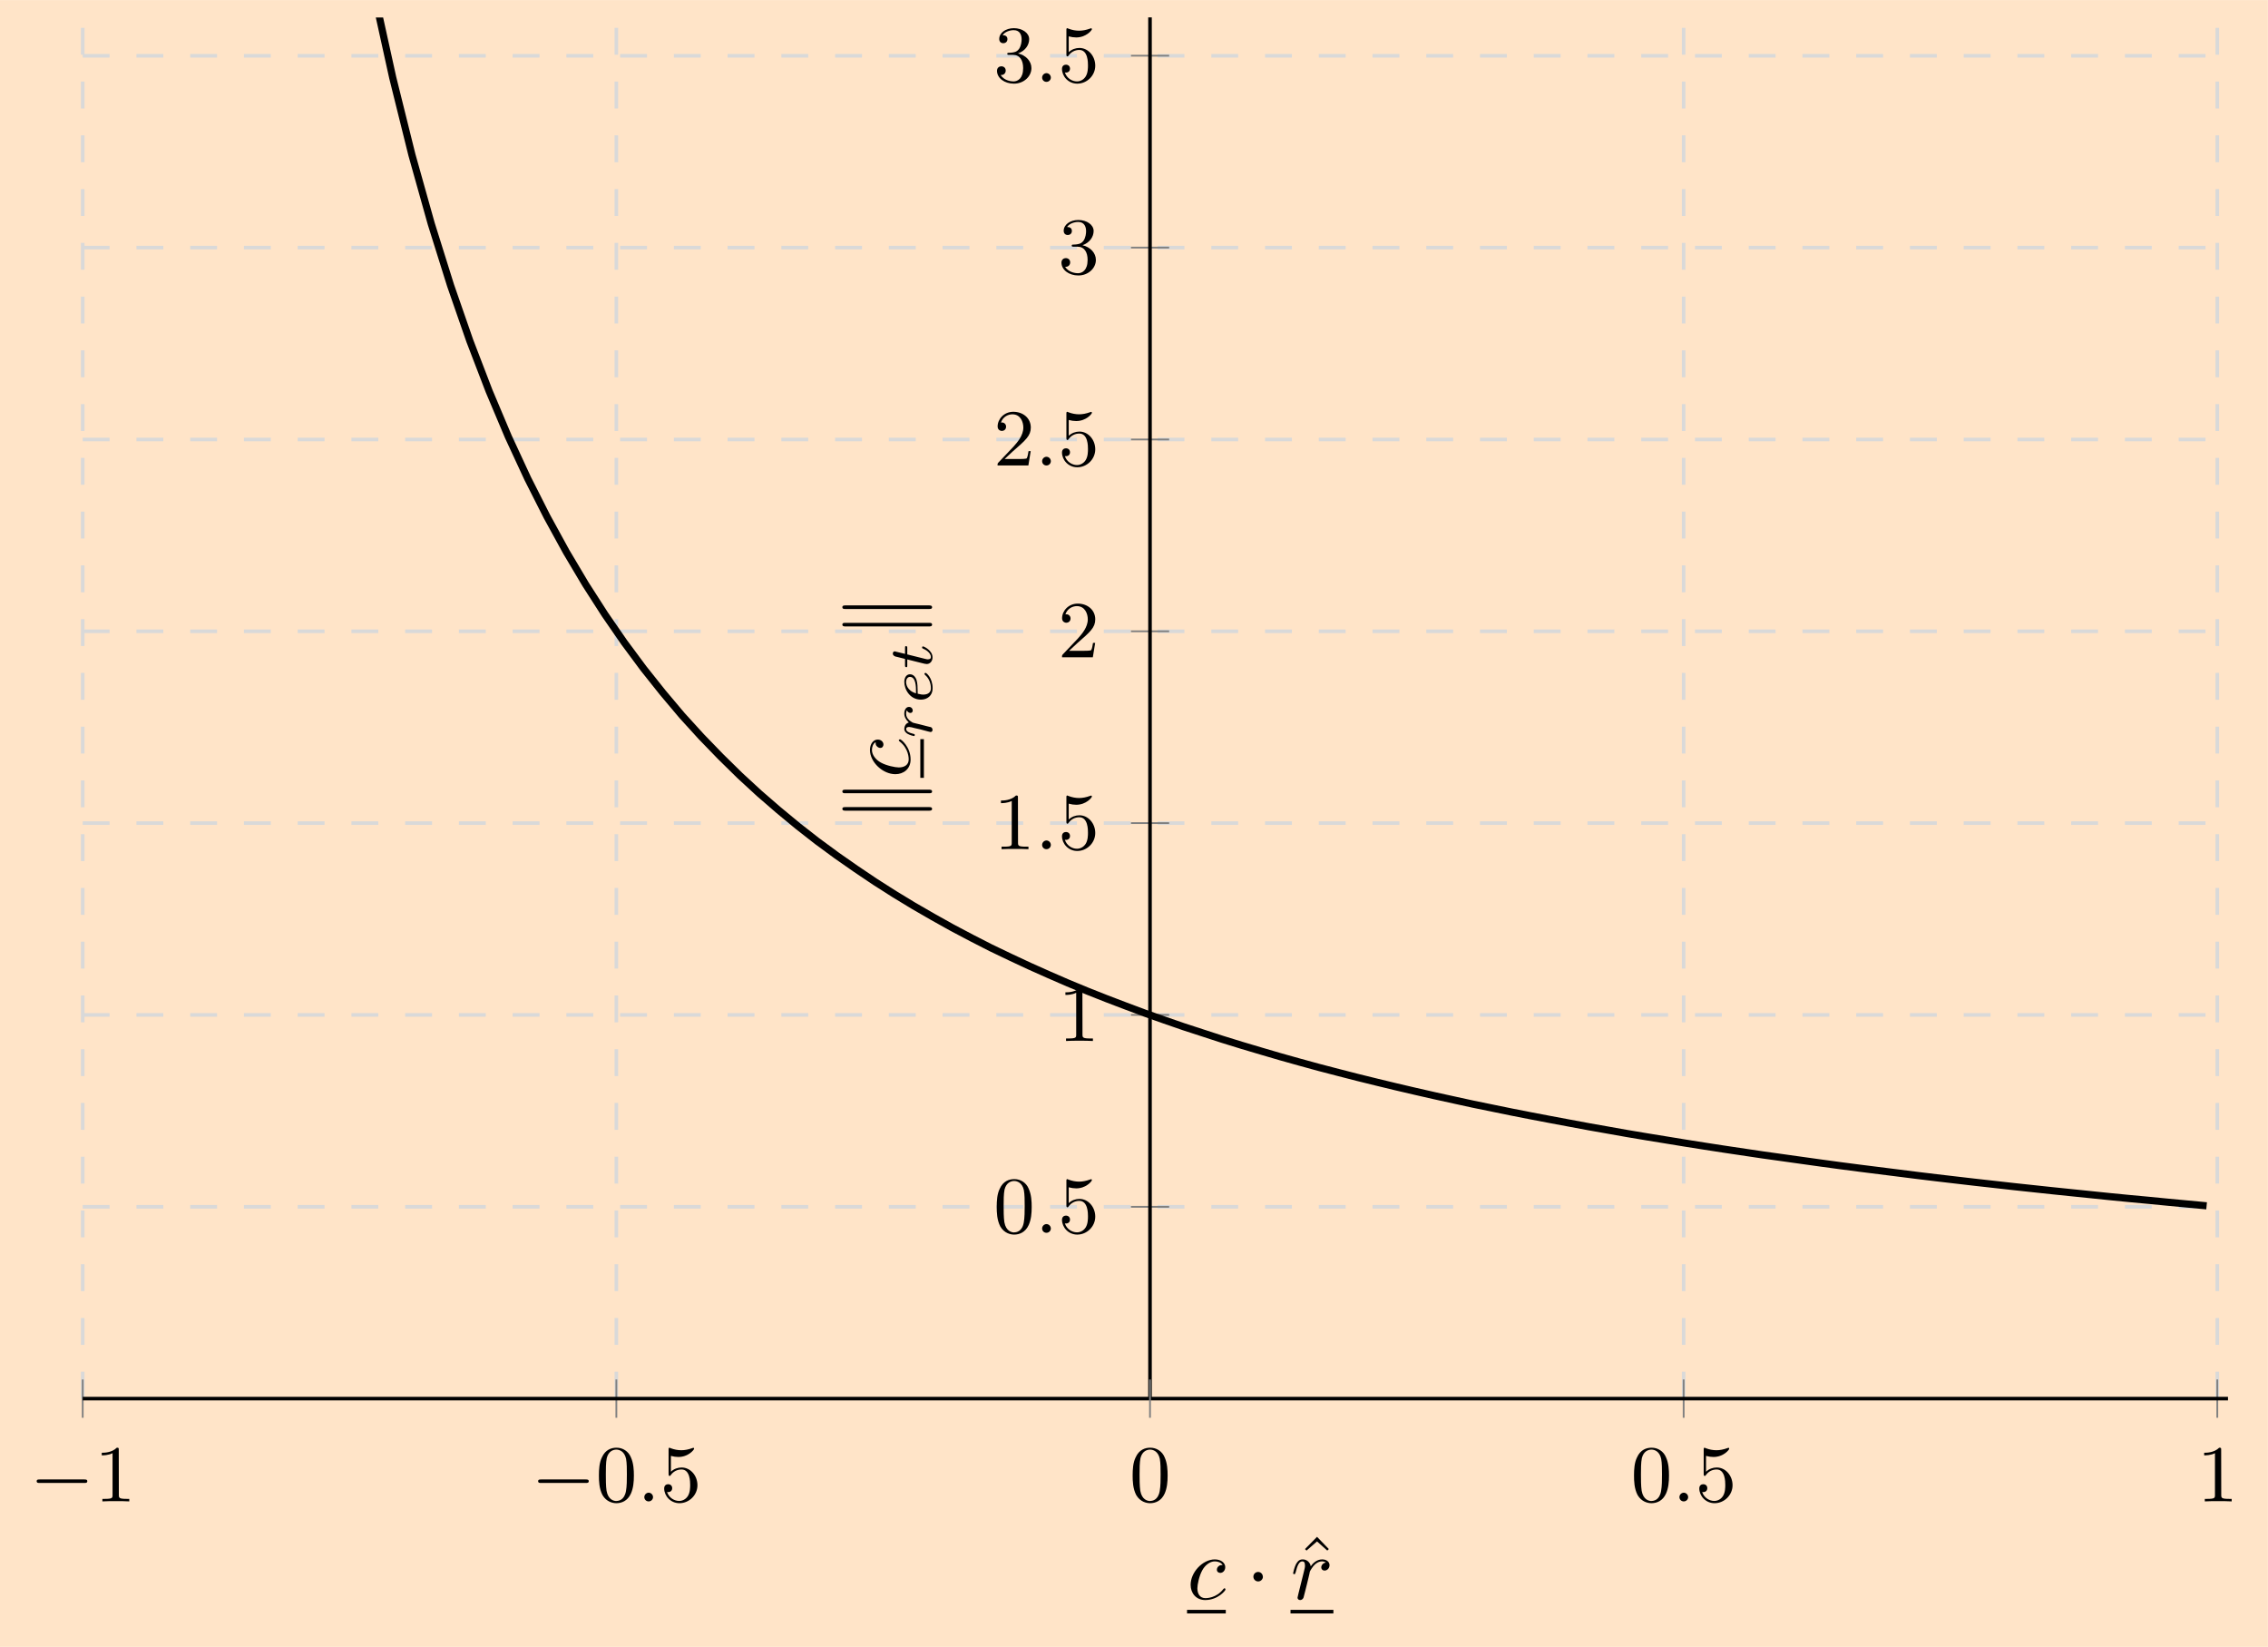
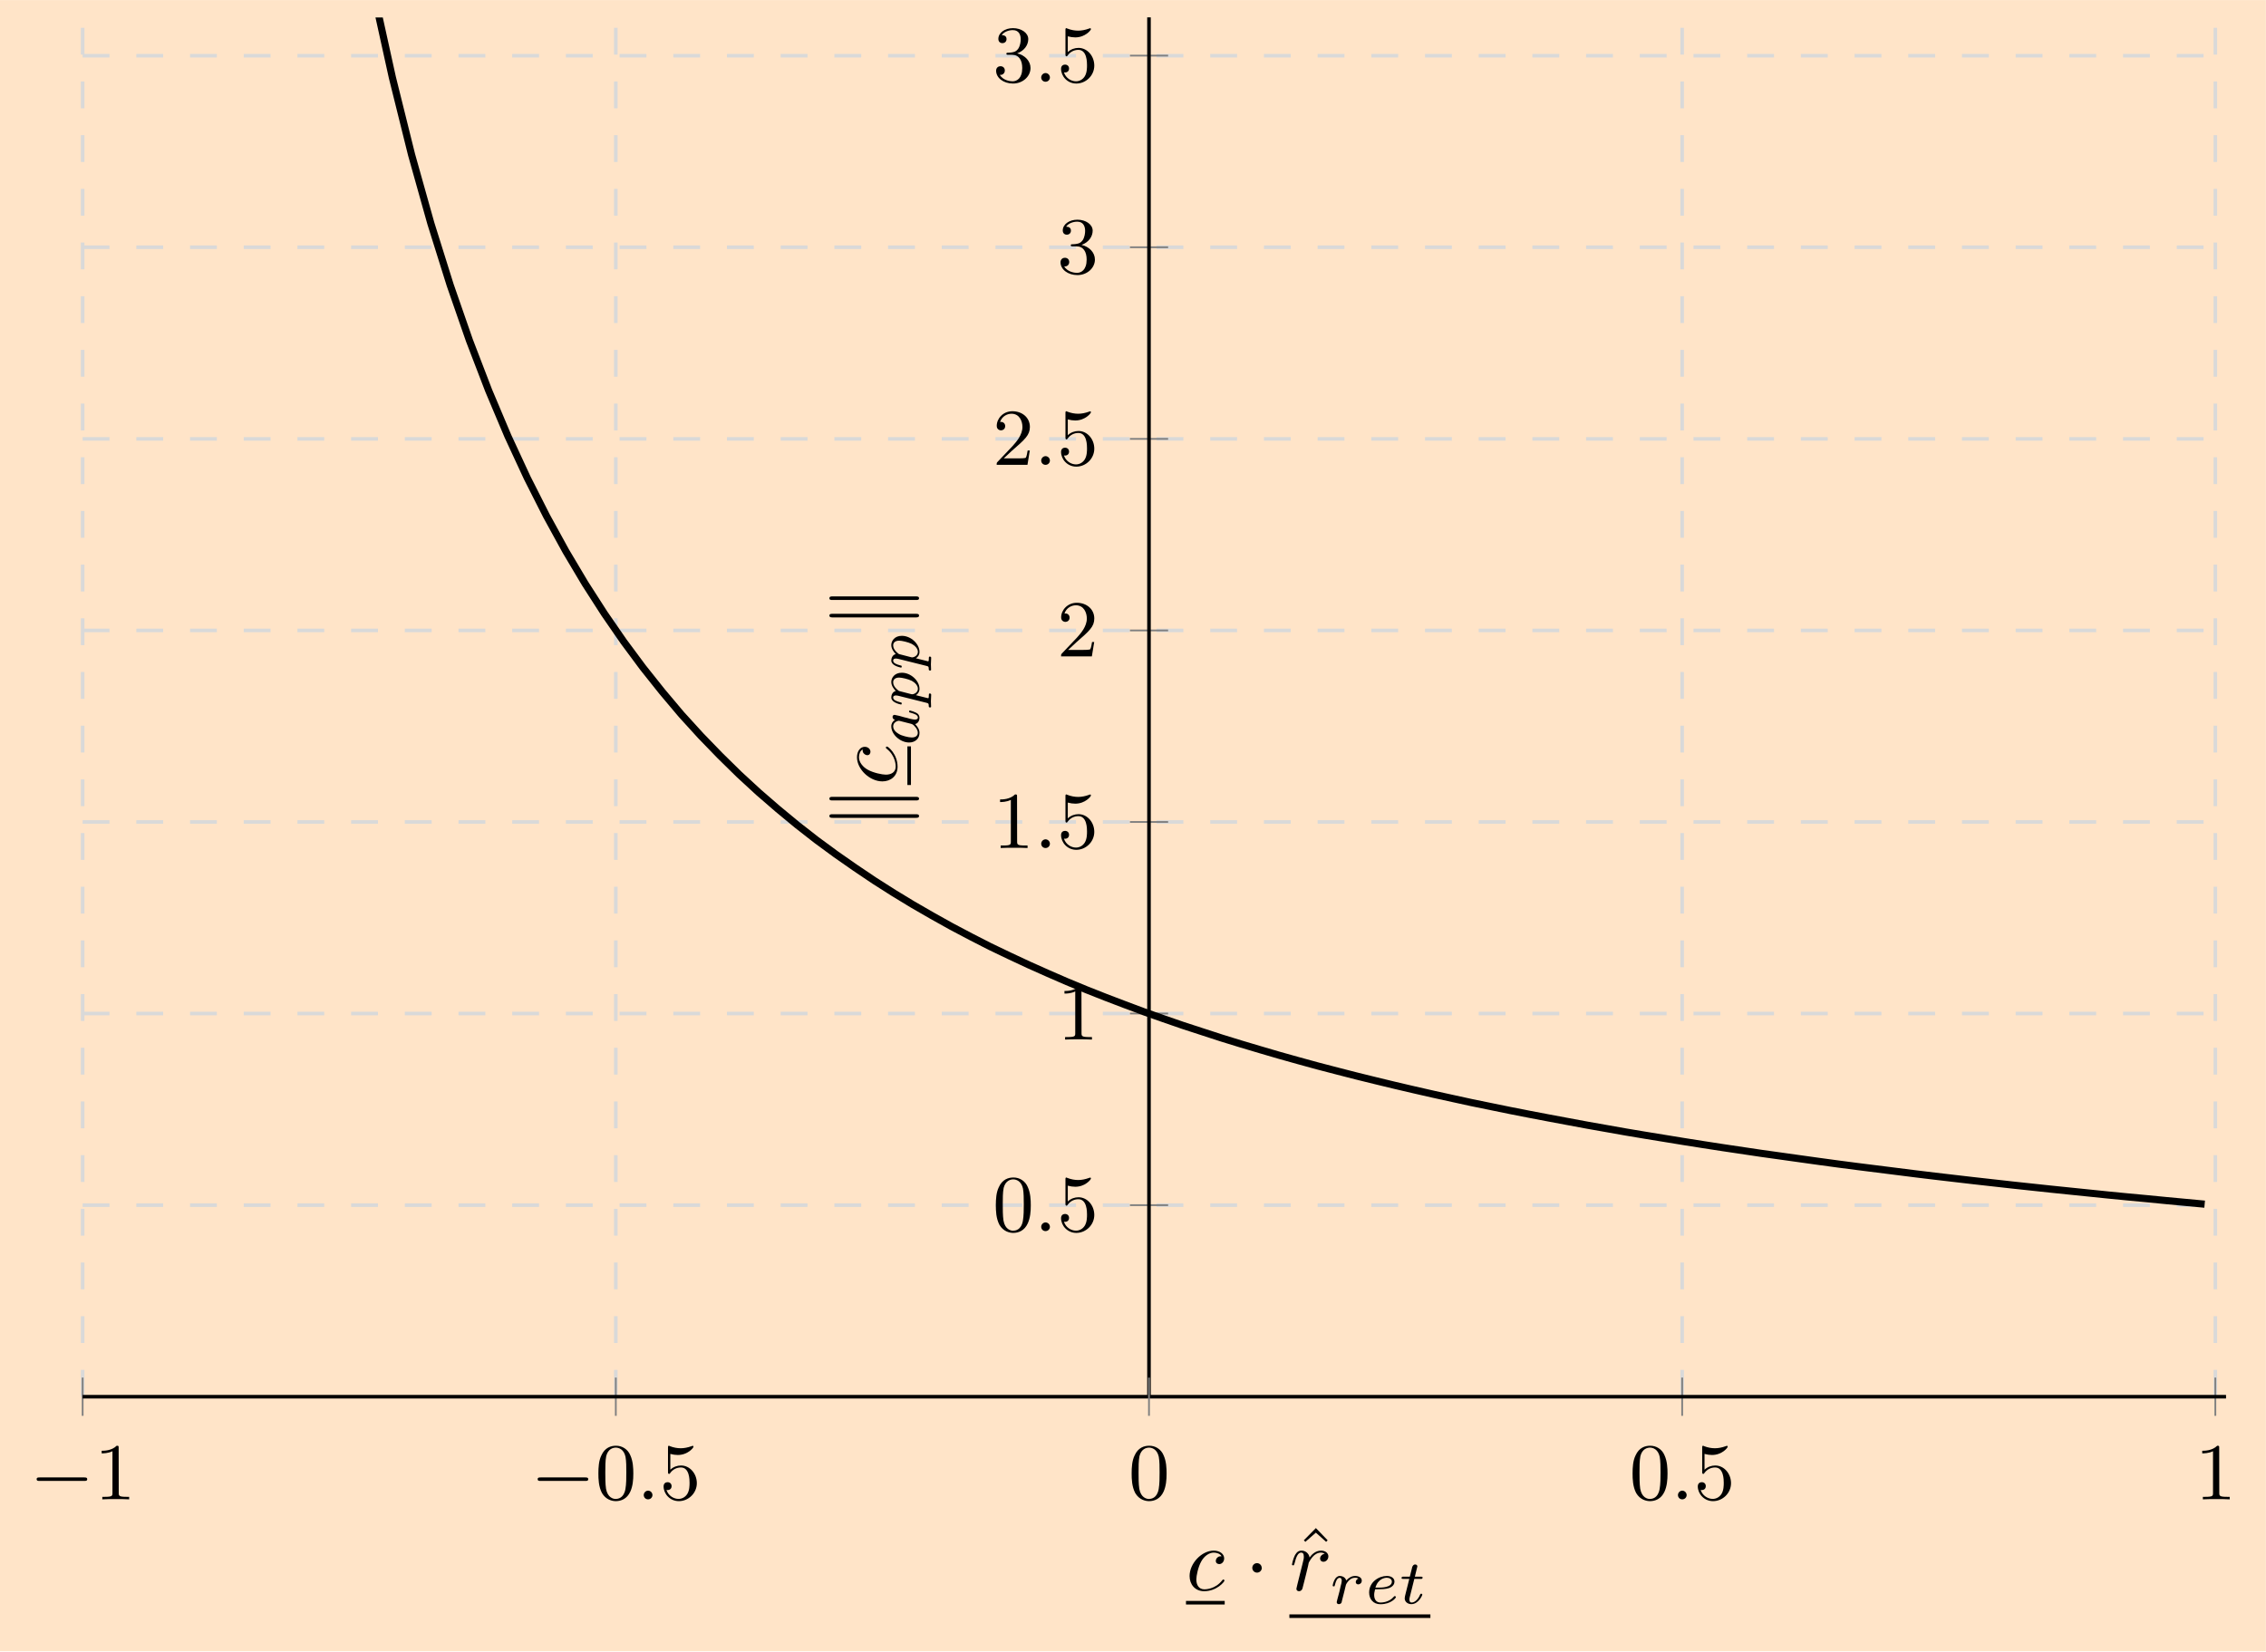
- <svg xmlns="http://www.w3.org/2000/svg" xmlns:xlink="http://www.w3.org/1999/xlink" width="336.37" height="244.18" viewBox="0 0 252.28 183.13">
+ <svg xmlns="http://www.w3.org/2000/svg" xmlns:xlink="http://www.w3.org/1999/xlink" width="336.37" height="245.18" viewBox="0 0 252.28 183.88">
  <defs>
    <symbol id="b" overflow="visible">
      <path d="M6.05-2.05c.17 0 .34 0 .34-.2 0-.19-.19-.19-.34-.19H1.1c-.16 0-.34 0-.34.19 0 .2.17.2.34.2Zm0 0" style="stroke:none" />
    </symbol>
    <symbol id="c" overflow="visible">
      <path d="M2.72-5.73c0-.22 0-.24-.22-.24-.56.56-1.4.56-1.67.56v.29c.17 0 .72 0 1.2-.24v4.64c0 .33-.01.44-.86.44H.9V0c.31-.03 1.13-.03 1.49-.03s1.17 0 1.5.03v-.28h-.29c-.84 0-.87-.11-.87-.44Zm0 0" style="stroke:none" />
    </symbol>
    <symbol id="d" overflow="visible">
      <path d="M4.25-2.87c0-.6-.03-1.38-.34-2.05a1.7 1.7 0 0 0-1.6-1.05c-.54 0-1.23.2-1.62 1.08C.4-4.3.36-3.55.36-2.88c0 .6.02 1.46.4 2.18C1.2.05 1.9.2 2.3.2c.58 0 1.25-.25 1.62-1.07.27-.61.33-1.29.33-2M2.31-.04c-.28 0-.92-.13-1.1-1.14-.08-.52-.08-1.3-.08-1.81 0-.61 0-1.32.1-1.82.2-.8.75-.95 1.07-.95.34 0 .9.19 1.08 1.02.09.48.09 1.18.09 1.75 0 .56 0 1.3-.1 1.84-.18 1.03-.84 1.1-1.06 1.1m0 0" style="stroke:none" />
    </symbol>
    <symbol id="f" overflow="visible">
      <path d="M.94-3.1c0 .16 0 .27.12.27q.08 0 .14-.12c.28-.38.7-.6 1.18-.6.96 0 .96 1.4.96 1.7 0 .29 0 .85-.26 1.26-.24.37-.61.54-.97.54-.52 0-1.13-.34-1.34-1l.12.02c.19 0 .45-.11.45-.44 0-.28-.2-.44-.45-.44-.19 0-.44.11-.44.47 0 .82.7 1.64 1.7 1.64 1.07 0 2-.89 2-2 0-1.07-.78-1.97-1.76-1.97-.42 0-.86.15-1.19.47v-1.76q.43.12.83.12c1.11 0 1.75-.8 1.75-.92q-.01-.11-.1-.1l-.12.04q-.64.23-1.2.23-.6 0-1.2-.23l-.11-.05c-.11 0-.11.08-.11.24Zm0 0" style="stroke:none" />
    </symbol>
    <symbol id="g" overflow="visible">
      <path d="M4.14-1.6H3.9c-.02.13-.1.66-.2.8-.06.08-.67.08-.86.08h-1.6l.9-.84c1.46-1.27 2.01-1.75 2.01-2.66 0-1.03-.84-1.75-1.95-1.75-1.03 0-1.74.81-1.74 1.63 0 .45.4.5.47.5.2 0 .47-.14.47-.47a.45.45 0 0 0-.47-.47l-.1.01c.21-.64.79-.92 1.27-.92.91 0 1.22.85 1.22 1.47 0 .9-.68 1.66-1.1 2.13L.55-.33c-.1.11-.1.13-.1.33h3.43Zm0 0" style="stroke:none" />
    </symbol>
    <symbol id="h" overflow="visible">
      <path d="M2.73-3.16c.83-.3 1.24-.96 1.24-1.59 0-.69-.77-1.22-1.7-1.22S.64-5.44.64-4.77c0 .3.19.47.45.47.27 0 .46-.18.46-.45 0-.31-.22-.44-.53-.44.23-.37.78-.56 1.23-.56.73 0 .88.6.88 1.02 0 .26-.05.7-.27 1.04-.28.4-.6.4-.86.44l-.31.02q-.14-.02-.16.1c0 .13.08.13.24.13h.4c.78 0 1.13.63 1.13 1.47 0 1.16-.61 1.48-1.07 1.48C2.06-.05 1.2-.09.8-.77c.3.05.56-.17.56-.48s-.22-.48-.49-.48c-.21 0-.48.14-.48.51C.4-.42 1.22.2 2.27.2c1.1 0 1.95-.8 1.95-1.73 0-.78-.63-1.44-1.49-1.63m0 0" style="stroke:none" />
    </symbol>
    <symbol id="e" overflow="visible">
      <path d="M1.77-.48a.5.5 0 0 0-.49-.49.5.5 0 0 0-.48.49c0 .26.2.48.48.48s.49-.22.49-.48m0 0" style="stroke:none" />
    </symbol>
    <symbol id="j" overflow="visible">
      <path d="M3.95-3.78c-.17 0-.3 0-.43.12a.5.5 0 0 0-.2.4c0 .24.2.35.38.35.28 0 .55-.25.55-.64 0-.48-.47-.86-1.17-.86C1.73-4.4.4-2.98.4-1.58.4-.68.98.11 2.03.11 3.45.1 4.28-.95 4.28-1.06c0-.06-.05-.14-.1-.14-.07 0-.09.03-.15.1-.78 1-1.87 1-1.98 1-.63 0-.9-.5-.9-1.1 0-.4.2-1.38.54-1.99.31-.58.86-1 1.4-1 .33 0 .72.13.86.4m0 0" style="stroke:none" />
    </symbol>
    <symbol id="m" overflow="visible">
      <path d="m.88-.6-.1.44c0 .18.14.27.3.27.12 0 .3-.08.37-.28.02-.03.35-1.4.4-1.58.07-.33.26-1.02.3-1.3.05-.12.33-.6.57-.8.08-.07.37-.34.8-.34.26 0 .4.13.42.13-.3.04-.52.28-.52.54 0 .16.11.35.38.35.26 0 .54-.24.54-.6 0-.34-.3-.64-.82-.64-.64 0-1.08.49-1.27.77a.9.9 0 0 0-.92-.77c-.46 0-.64.4-.74.57-.17.34-.3.93-.3.96 0 .11.1.11.12.11.1 0 .1-.01.17-.23.17-.7.37-1.19.73-1.19.16 0 .3.08.3.46 0 .21-.03.32-.16.84Zm0 0" style="stroke:none" />
    </symbol>
    <symbol id="k" overflow="visible">
      <path d="M1.9-2.5a.52.52 0 1 0-1.05.02.52.52 0 0 0 1.06-.02m0 0" style="stroke:none" />
    </symbol>
    <symbol id="l" overflow="visible">
      <path d="M2.5-6.92 1.16-5.56l.17.17L2.5-6.41l1.14 1.02.17-.17Zm0 0" style="stroke:none" />
    </symbol>
    <symbol id="n" overflow="visible">
+       <path d="M1.64-1.4c0-.05.17-.68.17-.7.02-.07.22-.42.46-.59.06-.04.25-.19.56-.19.06 0 .23 0 .37.1a.4.4 0 0 0-.3.39c0 .14.12.25.27.25.17 0 .4-.13.4-.42 0-.36-.38-.52-.74-.52q-.52 0-.99.5c-.12-.42-.54-.5-.72-.5-.25 0-.42.17-.54.36A2 2 0 0 0 .33-2c0 .08.1.08.12.08.1 0 .1-.02.14-.2.11-.43.25-.75.52-.75.19 0 .23.15.23.34 0 .12-.06.39-.12.58l-.14.62-.24.9-.06.27c0 .16.13.22.24.22s.25-.06.3-.18c0-.05.09-.36.13-.54Zm0 0" style="stroke:none" />
+     </symbol>
+     <symbol id="o" overflow="visible">
+       <path d="M1.56-1.6c.19 0 .75 0 1.13-.13.51-.2.6-.52.6-.72 0-.4-.38-.63-.85-.63-.85 0-1.97.64-1.97 1.85 0 .7.44 1.3 1.25 1.3 1.19 0 1.73-.7 1.73-.79 0-.05-.06-.12-.12-.12q-.03-.01-.11.07c-.55.65-1.36.65-1.49.65-.42 0-.7-.29-.7-.85 0-.1 0-.23.1-.62Zm-.39-.18c.3-1.02 1.06-1.1 1.27-1.1.3 0 .56.16.56.43 0 .67-1.19.67-1.48.67Zm0 0" style="stroke:none" />
+     </symbol>
+     <symbol id="p" overflow="visible">
+       <path d="M1.72-2.75h.7c.14 0 .22 0 .22-.16 0-.09-.08-.09-.2-.09h-.66l.25-1.03.03-.1q-.01-.22-.25-.23c-.17 0-.26.13-.33.3-.04.18.05-.16-.26 1.06h-.7C.39-3 .3-3 .3-2.84c0 .09.08.09.2.09h.66L.75-1.11c-.05.17-.1.42-.1.52 0 .4.35.65.74.65C2.17.06 2.61-.9 2.61-1s-.1-.1-.11-.1c-.1 0-.1.02-.16.15-.18.43-.54.83-.92.83q-.24.01-.25-.35c0-.06.03-.22.05-.28Zm0 0" style="stroke:none" />
+     </symbol>
+     <symbol id="q" overflow="visible">
      <path d="M-7.14-1.72c-.16 0-.34 0-.34.2s.23.2.37.2h9.24c.15 0 .37 0 .37-.2s-.19-.2-.34-.2Zm.03-1.94c-.16 0-.37 0-.37.2s.18.2.34.2h9.3c.15 0 .34 0 .34-.2s-.23-.2-.37-.2Zm0 0" style="stroke:none" />
    </symbol>
-     <symbol id="o" overflow="visible">
+     <symbol id="r" overflow="visible">
      <path d="M-3.78-3.95c0 .17 0 .3.12.43.16.18.33.2.4.2.24 0 .35-.2.35-.38 0-.28-.25-.55-.64-.55-.48 0-.86.47-.86 1.17C-4.4-1.73-2.98-.4-1.58-.4-.68-.4.11-.98.11-2.03c0-1.42-1.06-2.25-1.17-2.25-.06 0-.14.05-.14.1 0 .07.03.09.1.15 1 .78 1 1.87 1 1.98 0 .63-.5.9-1.1.9-.4 0-1.38-.2-1.99-.54-.58-.31-1-.86-1-1.4 0-.33.13-.72.4-.86m0 0" style="stroke:none" />
    </symbol>
-     <symbol id="p" overflow="visible">
-       <path d="M-1.4-1.64c-.05 0-.68-.17-.7-.17-.07-.02-.42-.22-.59-.46-.04-.06-.19-.25-.19-.56 0-.06 0-.23.1-.37.06.22.26.3.39.3.14 0 .25-.12.25-.27 0-.17-.13-.4-.42-.4-.36 0-.52.38-.52.74q0 .52.5.99c-.42.12-.5.54-.5.72 0 .25.17.42.36.54.27.16.67.25.72.25.08 0 .08-.1.08-.12 0-.1-.02-.1-.2-.14-.43-.11-.75-.25-.75-.52 0-.19.15-.23.34-.23.12 0 .39.06.58.12l.62.14.9.24.27.06c.16 0 .22-.13.22-.24s-.06-.25-.18-.3c-.05 0-.36-.09-.54-.13Zm0 0" style="stroke:none" />
+     <symbol id="s" overflow="visible">
+       <path d="M-2.66-2.94a.8.8 0 0 0-.42.72c0 .9.99 1.8 1.99 1.8.68 0 1.15-.45 1.15-1.06 0-.38-.2-.7-.48-.99.42-.12.48-.53.48-.72q-.02-.37-.36-.54a3 3 0 0 0-.7-.25c-.1 0-.1.09-.1.1 0 .11.04.11.23.16.34.1.75.22.75.52 0 .17-.16.23-.35.23-.1 0-.37-.06-.55-.1-.18-.06-.46-.13-.62-.16l-.53-.15-.55-.12c-.15 0-.22.13-.22.23 0 .13.08.29.28.33m1.79.44c.2.05.34.2.46.36.07.06.28.34.28.64 0 .27-.18.52-.67.52-.37 0-1.14-.2-1.42-.38-.56-.31-.65-.67-.65-.86 0-.48.53-.62.6-.62l.1.01Zm0 0" style="stroke:none" />
    </symbol>
-     <symbol id="q" overflow="visible">
-       <path d="M-1.6-1.56c0-.19 0-.75-.13-1.13-.2-.51-.52-.6-.72-.6-.4 0-.63.38-.63.85 0 .85.64 1.97 1.85 1.97.7 0 1.3-.44 1.3-1.25 0-1.19-.7-1.73-.79-1.73-.05 0-.12.06-.12.12q-.01.03.07.11c.65.55.65 1.36.65 1.49 0 .42-.29.7-.85.7-.1 0-.23 0-.62-.1Zm-.18.39c-1.02-.3-1.1-1.06-1.1-1.27 0-.3.16-.56.43-.56.67 0 .67 1.19.67 1.48Zm0 0" style="stroke:none" />
-     </symbol>
-     <symbol id="r" overflow="visible">
-       <path d="M-2.75-1.72v-.7c0-.14 0-.22-.16-.22-.09 0-.09.08-.09.2v.66l-1.03-.25-.1-.03q-.22.01-.23.25c0 .17.13.26.3.33.18.04-.16-.05 1.06.26v.7c0 .13 0 .22.16.22.09 0 .09-.08.09-.2v-.66l1.64.41c.17.05.42.1.52.1.4 0 .65-.35.65-.74C.06-2.17-.9-2.61-1-2.61s-.1.1-.1.11c0 .1.02.1.15.16.43.18.83.54.83.92q.01.24-.35.25c-.06 0-.22-.03-.28-.05Zm0 0" style="stroke:none" />
+     <symbol id="t" overflow="visible">
+       <path d="M.84-.52c.2.05.25.07.25.33 0 .1 0 .19.16.19q.11-.02.1-.1l-.02-.59.03-.73c0-.06-.03-.14-.16-.14-.1 0-.1.1-.1.19 0 .15 0 .34-.08.34L.7-1.11l-1.04-.26a.8.8 0 0 0 .4-.72c0-.85-.93-1.78-1.97-1.78-.8 0-1.17.56-1.17 1.03 0 .43.3.8.5 1-.4.1-.5.5-.5.72 0 .26.19.43.38.54.23.14.65.25.7.25.08 0 .08-.1.08-.12 0-.1-.02-.1-.2-.14-.41-.11-.75-.25-.75-.52 0-.19.15-.23.34-.23l.2.03Zm-3.07-1.32c-.55-.41-.64-.75-.64-.97 0-.28.2-.52.67-.52.28 0 1 .16 1.4.36.35.19.68.52.68.88 0 .5-.54.62-.61.62l-.11-.01Zm0 0" style="stroke:none" />
    </symbol>
    <clipPath id="a">
-       <path d="M0 0h252.27v183.14H0Zm0 0" />
+       <path d="M0 0h252.27v183.88H0Zm0 0" />
    </clipPath>
    <clipPath id="i">
      <path d="M21 1.94h226.84V146H21Zm0 0" />
    </clipPath>
  </defs>
  <g clip-path="url(#a)">
-     <path d="M0 183.14h252.27V0H0Zm0 0" style="stroke:none;fill-rule:nonzero;fill:#ffe4c8;fill-opacity:1" />
+     <path d="M0 183.88h252.27V0H0Zm0 0" style="stroke:none;fill-rule:nonzero;fill:#ffe4c8;fill-opacity:1" />
  </g>
  <path d="M0 0v153.6M59.36 0v153.6M178.08 0v153.6M237.44 0v153.6M0 21.33h238.63M0 42.67h238.63M0 64h238.63M0 85.33h238.63M0 106.66h238.63M0 128h238.63M0 149.33h238.63" style="fill:none;stroke-width:.399;stroke-linecap:butt;stroke-linejoin:miter;stroke:#d9d9d9;stroke-opacity:1;stroke-dasharray:2.989,2.989;stroke-miterlimit:10" transform="matrix(1 0 0 -1 9.2 155.53)" />
  <path d="M0-2.13v4.26m59.36-4.26v4.26m118.72-4.26v4.26m59.36-4.26v4.26M116.6 21.33h4.25m-4.25 21.34h4.25M116.6 64h4.25m-4.25 21.33h4.25m-4.25 21.33h4.25M116.6 128h4.25m-4.25 21.34h4.25" style="fill:none;stroke-width:.199;stroke-linecap:butt;stroke-linejoin:miter;stroke:gray;stroke-opacity:1;stroke-miterlimit:10" transform="matrix(1 0 0 -1 9.2 155.53)" />
  <path d="M0 0h238.63M118.72 0v153.6" style="fill:none;stroke-width:.399;stroke-linecap:butt;stroke-linejoin:miter;stroke:#000;stroke-opacity:1;stroke-miterlimit:10" transform="matrix(1 0 0 -1 9.2 155.53)" />
  <use xlink:href="#b" x="3.32" y="166.96" style="fill:#000;fill-opacity:1" />
  <use xlink:href="#c" x="10.49" y="166.96" style="fill:#000;fill-opacity:1" />
  <use xlink:href="#b" x="59.1" y="166.96" style="fill:#000;fill-opacity:1" />
  <use xlink:href="#d" x="66.26" y="166.96" style="fill:#000;fill-opacity:1" />
  <use xlink:href="#e" x="70.87" y="166.96" style="fill:#000;fill-opacity:1" />
  <use xlink:href="#f" x="73.43" y="166.96" style="fill:#000;fill-opacity:1" />
  <use xlink:href="#d" x="181.4" y="166.96" style="fill:#000;fill-opacity:1" />
  <use xlink:href="#e" x="186.01" y="166.96" style="fill:#000;fill-opacity:1" />
  <use xlink:href="#f" x="188.57" y="166.96" style="fill:#000;fill-opacity:1" />
  <use xlink:href="#c" x="244.35" y="166.96" style="fill:#000;fill-opacity:1" />
  <use xlink:href="#d" x="110.51" y="137.09" style="fill:#000;fill-opacity:1" />
  <use xlink:href="#e" x="115.12" y="137.09" style="fill:#000;fill-opacity:1" />
  <use xlink:href="#f" x="117.68" y="137.09" style="fill:#000;fill-opacity:1" />
  <use xlink:href="#c" x="117.68" y="115.76" style="fill:#000;fill-opacity:1" />
  <use xlink:href="#c" x="110.51" y="94.43" style="fill:#000;fill-opacity:1" />
  <use xlink:href="#e" x="115.12" y="94.43" style="fill:#000;fill-opacity:1" />
  <use xlink:href="#f" x="117.68" y="94.43" style="fill:#000;fill-opacity:1" />
  <use xlink:href="#g" x="117.68" y="73.09" style="fill:#000;fill-opacity:1" />
  <use xlink:href="#g" x="110.51" y="51.76" style="fill:#000;fill-opacity:1" />
  <use xlink:href="#e" x="115.12" y="51.76" style="fill:#000;fill-opacity:1" />
  <use xlink:href="#f" x="117.68" y="51.76" style="fill:#000;fill-opacity:1" />
  <use xlink:href="#h" x="117.68" y="30.43" style="fill:#000;fill-opacity:1" />
  <use xlink:href="#h" x="110.51" y="9.1" style="fill:#000;fill-opacity:1" />
  <use xlink:href="#e" x="115.12" y="9.1" style="fill:#000;fill-opacity:1" />
  <use xlink:href="#f" x="117.68" y="9.1" style="fill:#000;fill-opacity:1" />
  <path d="M118.72-2.13v4.26" style="fill:none;stroke-width:.199;stroke-linecap:butt;stroke-linejoin:miter;stroke:gray;stroke-opacity:1;stroke-miterlimit:10" transform="matrix(1 0 0 -1 9.2 155.53)" />
  <use xlink:href="#d" x="125.63" y="166.96" style="fill:#000;fill-opacity:1" />
  <g clip-path="url(#i)">
    <path d="m23.75 213.32 2.14-17.69 2.15-14.98 2.14-12.84 2.15-11.14 2.15-9.75 2.14-8.61 2.15-7.66 2.15-6.86 2.14-6.16 2.15-5.6 2.14-5.07 2.15-4.64 2.15-4.25 2.15-3.92 2.14-3.6 2.15-3.35 2.14-3.1 2.15-2.9 2.15-2.7 2.14-2.54 2.15-2.36 2.15-2.22 2.14-2.1 2.15-1.98 2.15-1.86 2.14-1.77 2.15-1.68 2.15-1.58 2.15-1.5 2.14-1.44 2.15-1.37 2.14-1.3 2.15-1.24 2.15-1.2 2.14-1.13 2.15-1.1 2.15-1.03 2.14-1 2.15-.96 2.14-.93 2.15-.89 2.15-.85 2.15-.82 2.14-.8 2.15-.76 2.14-.74 2.15-.7 2.15-.7 2.14-.66 2.15-.64 2.15-.63 2.14-.6 2.15-.59 2.15-.56 2.14-.55 2.15-.53 2.15-.52 2.14-.5 2.15-.49 2.14-.47 2.15-.47 2.15-.44 2.15-.44 2.14-.42 2.15-.41 2.14-.4 2.15-.4 2.15-.38 2.14-.38 2.15-.36 2.15-.35 2.14-.35 2.15-.34 2.14-.33 2.15-.32 2.15-.32 2.15-.3 2.14-.3 2.15-.3 2.14-.29 2.15-.28 2.15-.27 2.15-.27 2.14-.27 2.15-.26 2.14-.25 2.15-.25 2.15-.24 2.14-.24 2.15-.23 2.15-.23 2.14-.22 2.15-.22 2.14-.22 2.15-.21 2.15-.2 2.15-.21 2.14-.2 2.15-.2" style="fill:none;stroke-width:.797;stroke-linecap:butt;stroke-linejoin:miter;stroke:#000;stroke-opacity:1;stroke-miterlimit:10" transform="matrix(1 0 0 -1 9.2 155.53)" />
  </g>
-   <use xlink:href="#j" x="132.04" y="177.82" style="fill:#000;fill-opacity:1" />
-   <path d="M0 0h4.31" style="fill:none;stroke-width:.398;stroke-linecap:butt;stroke-linejoin:miter;stroke:#000;stroke-opacity:1;stroke-miterlimit:10" transform="matrix(1 0 0 -1 132.04 179.22)" />
-   <use xlink:href="#k" x="138.57" y="177.82" style="fill:#000;fill-opacity:1" />
-   <use xlink:href="#l" x="144" y="177.82" style="fill:#000;fill-opacity:1" />
-   <use xlink:href="#m" x="143.55" y="177.82" style="fill:#000;fill-opacity:1" />
-   <path d="M0 0h4.77" style="fill:none;stroke-width:.398;stroke-linecap:butt;stroke-linejoin:miter;stroke:#000;stroke-opacity:1;stroke-miterlimit:10" transform="matrix(1 0 0 -1 143.55 179.22)" />
-   <use xlink:href="#n" x="101.18" y="91.47" style="fill:#000;fill-opacity:1" />
-   <use xlink:href="#o" x="101.18" y="86.49" style="fill:#000;fill-opacity:1" />
-   <path d="M0 0h4.31" style="fill:none;stroke-width:.398;stroke-linecap:butt;stroke-linejoin:miter;stroke:#000;stroke-opacity:1;stroke-miterlimit:10" transform="matrix(0 -1 -1 0 102.57 86.5)" />
-   <use xlink:href="#p" x="103.67" y="82.18" style="fill:#000;fill-opacity:1" />
+   <use xlink:href="#j" x="132.04" y="177.08" style="fill:#000;fill-opacity:1" />
+   <path d="M0 0h4.31" style="fill:none;stroke-width:.398;stroke-linecap:butt;stroke-linejoin:miter;stroke:#000;stroke-opacity:1;stroke-miterlimit:10" transform="matrix(1 0 0 -1 132.04 178.47)" />
+   <use xlink:href="#k" x="138.57" y="177.08" style="fill:#000;fill-opacity:1" />
+   <use xlink:href="#l" x="144" y="177.08" style="fill:#000;fill-opacity:1" />
+   <use xlink:href="#m" x="143.55" y="177.08" style="fill:#000;fill-opacity:1" />
+   <use xlink:href="#n" x="148.04" y="178.57" style="fill:#000;fill-opacity:1" />
  <g style="fill:#000;fill-opacity:1">
-     <use xlink:href="#q" x="103.67" y="78.27" />
-     <use xlink:href="#r" x="103.67" y="74.49" />
+     <use xlink:href="#o" x="151.96" y="178.57" />
+     <use xlink:href="#p" x="155.74" y="178.57" />
  </g>
-   <use xlink:href="#n" x="101.18" y="70.98" style="fill:#000;fill-opacity:1" />
+   <path d="M0 0h15.7" style="fill:none;stroke-width:.398;stroke-linecap:butt;stroke-linejoin:miter;stroke:#000;stroke-opacity:1;stroke-miterlimit:10" transform="matrix(1 0 0 -1 143.55 179.97)" />
+   <use xlink:href="#q" x="99.82" y="92.39" style="fill:#000;fill-opacity:1" />
+   <use xlink:href="#r" x="99.82" y="87.41" style="fill:#000;fill-opacity:1" />
+   <path d="M0 0h4.3" style="fill:none;stroke-width:.398;stroke-linecap:butt;stroke-linejoin:miter;stroke:#000;stroke-opacity:1;stroke-miterlimit:10" transform="matrix(0 -1 -1 0 101.22 87.41)" />
+   <g style="fill:#000;fill-opacity:1">
+     <use xlink:href="#s" x="102.31" y="83.1" />
+     <use xlink:href="#t" x="102.31" y="78.78" />
+     <use xlink:href="#t" x="102.31" y="74.67" />
+   </g>
+   <use xlink:href="#q" x="99.82" y="70.07" style="fill:#000;fill-opacity:1" />
</svg>
